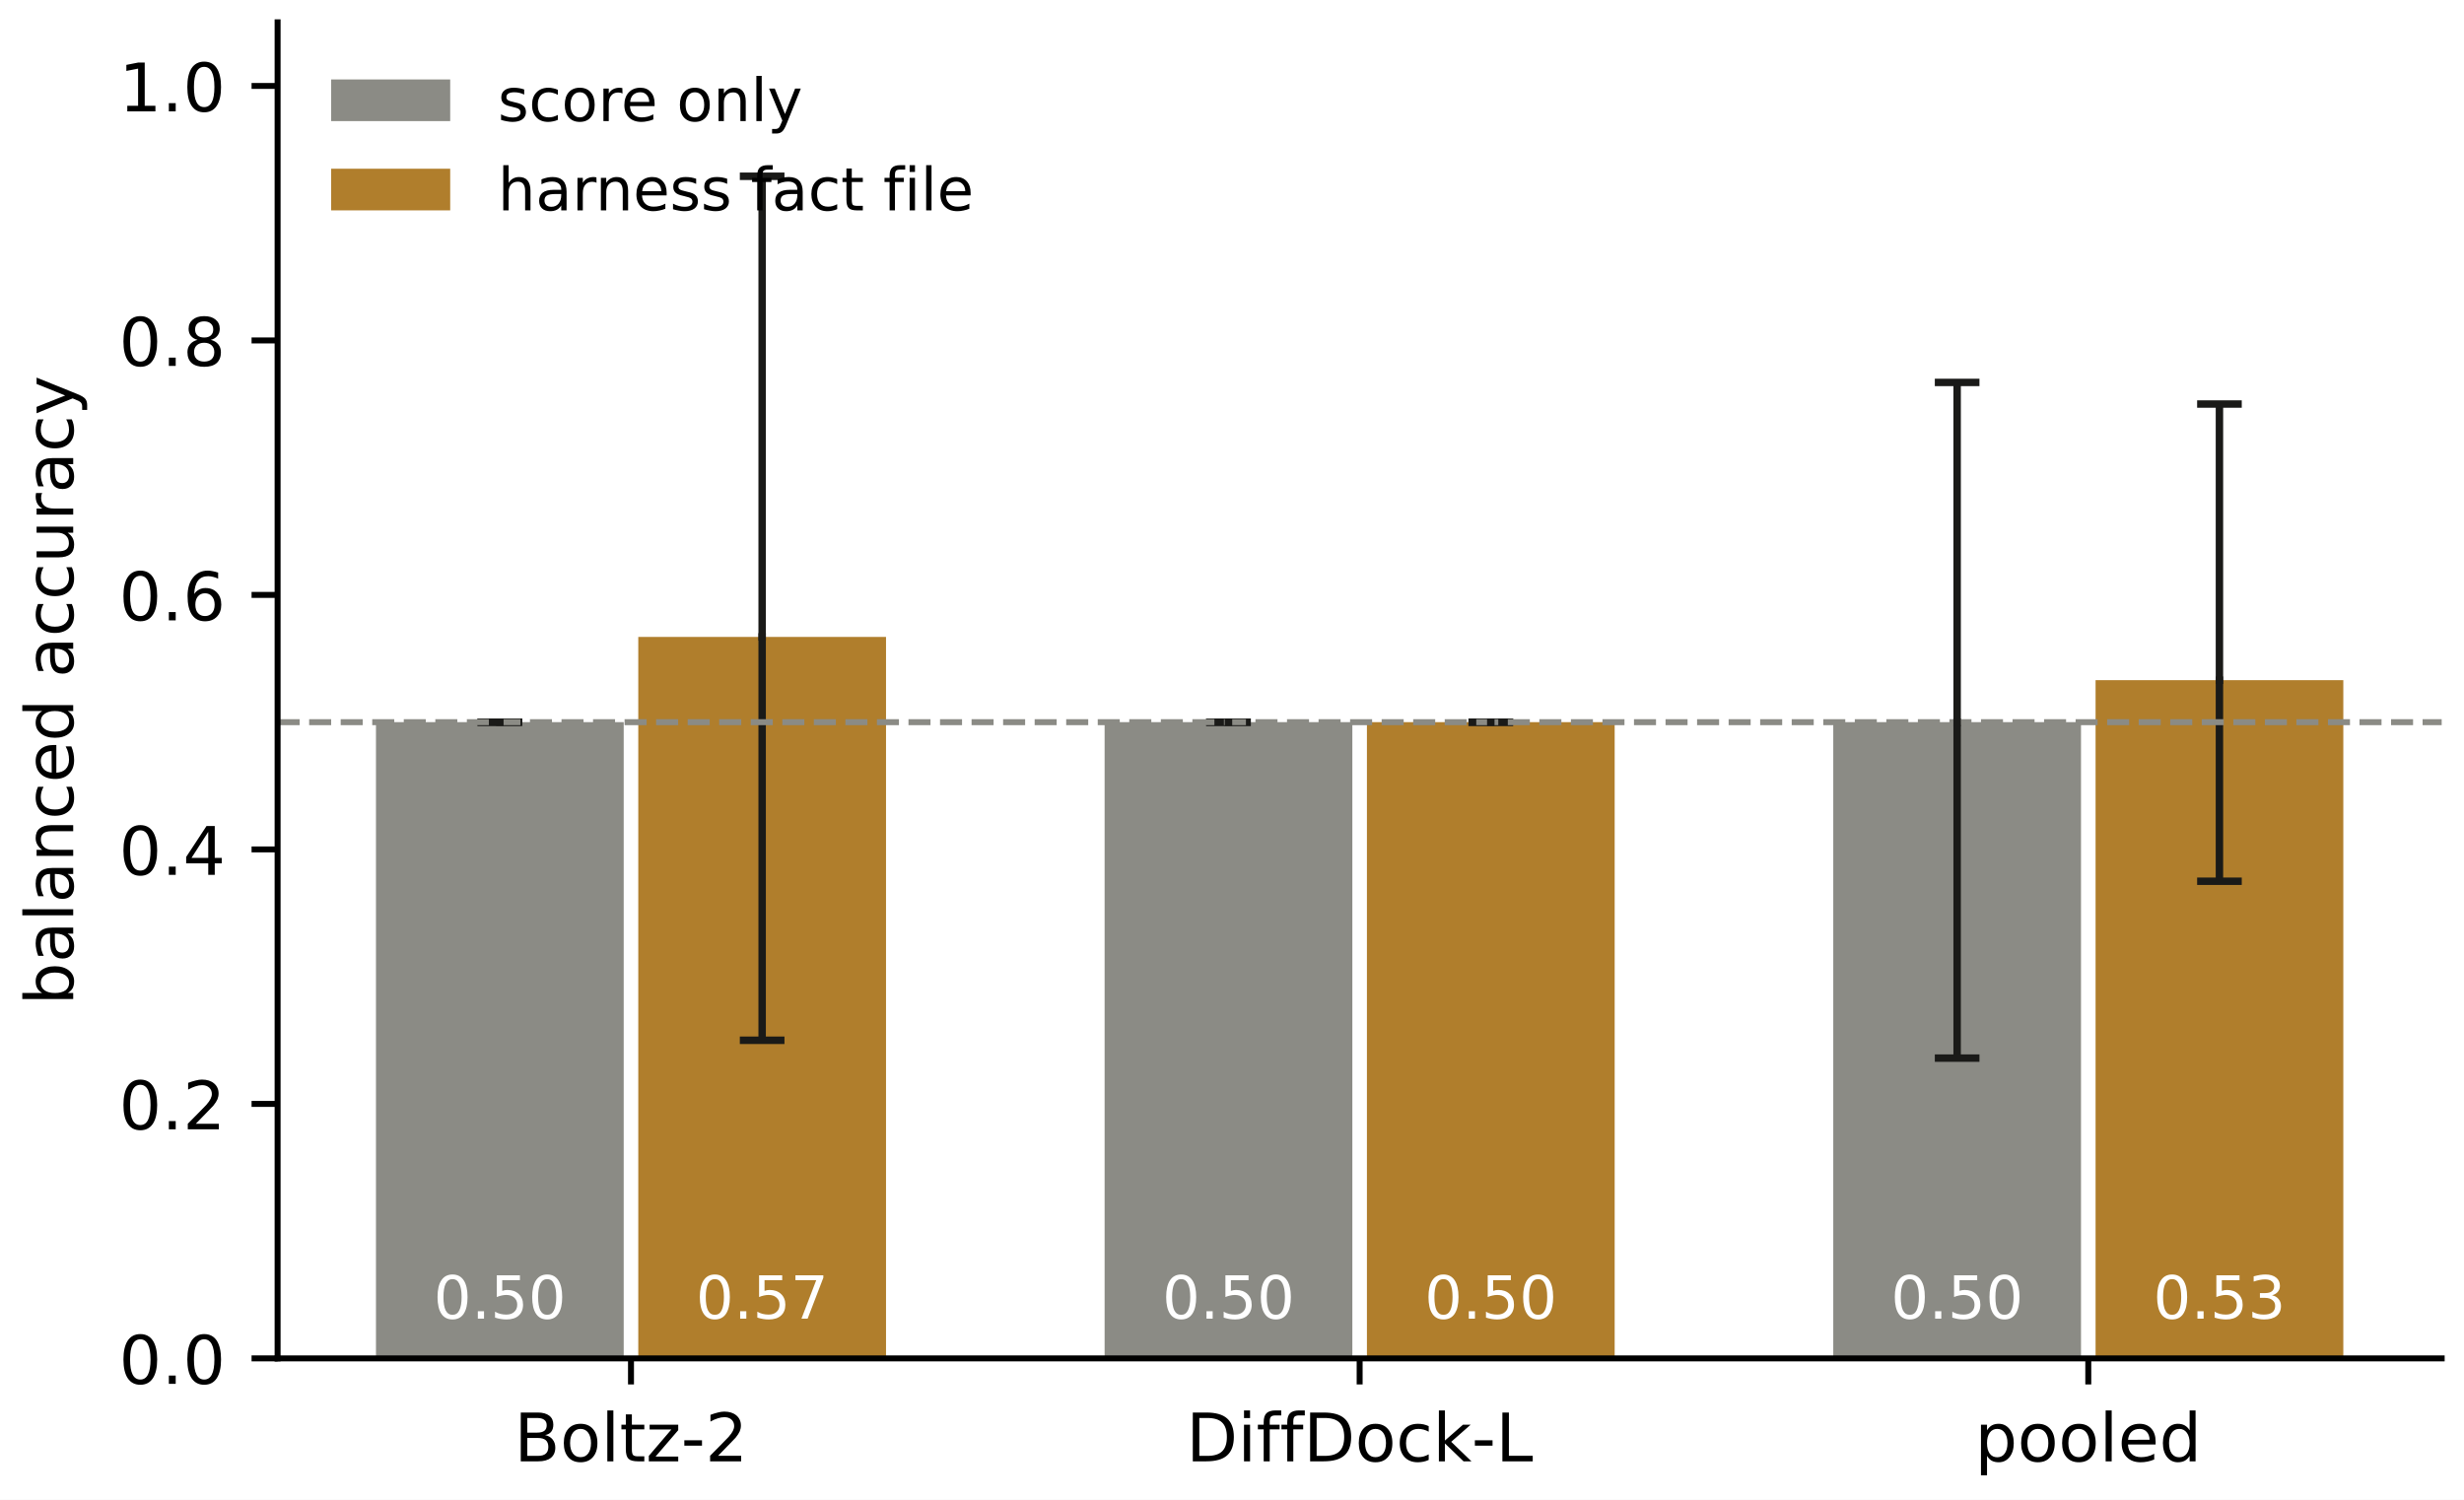
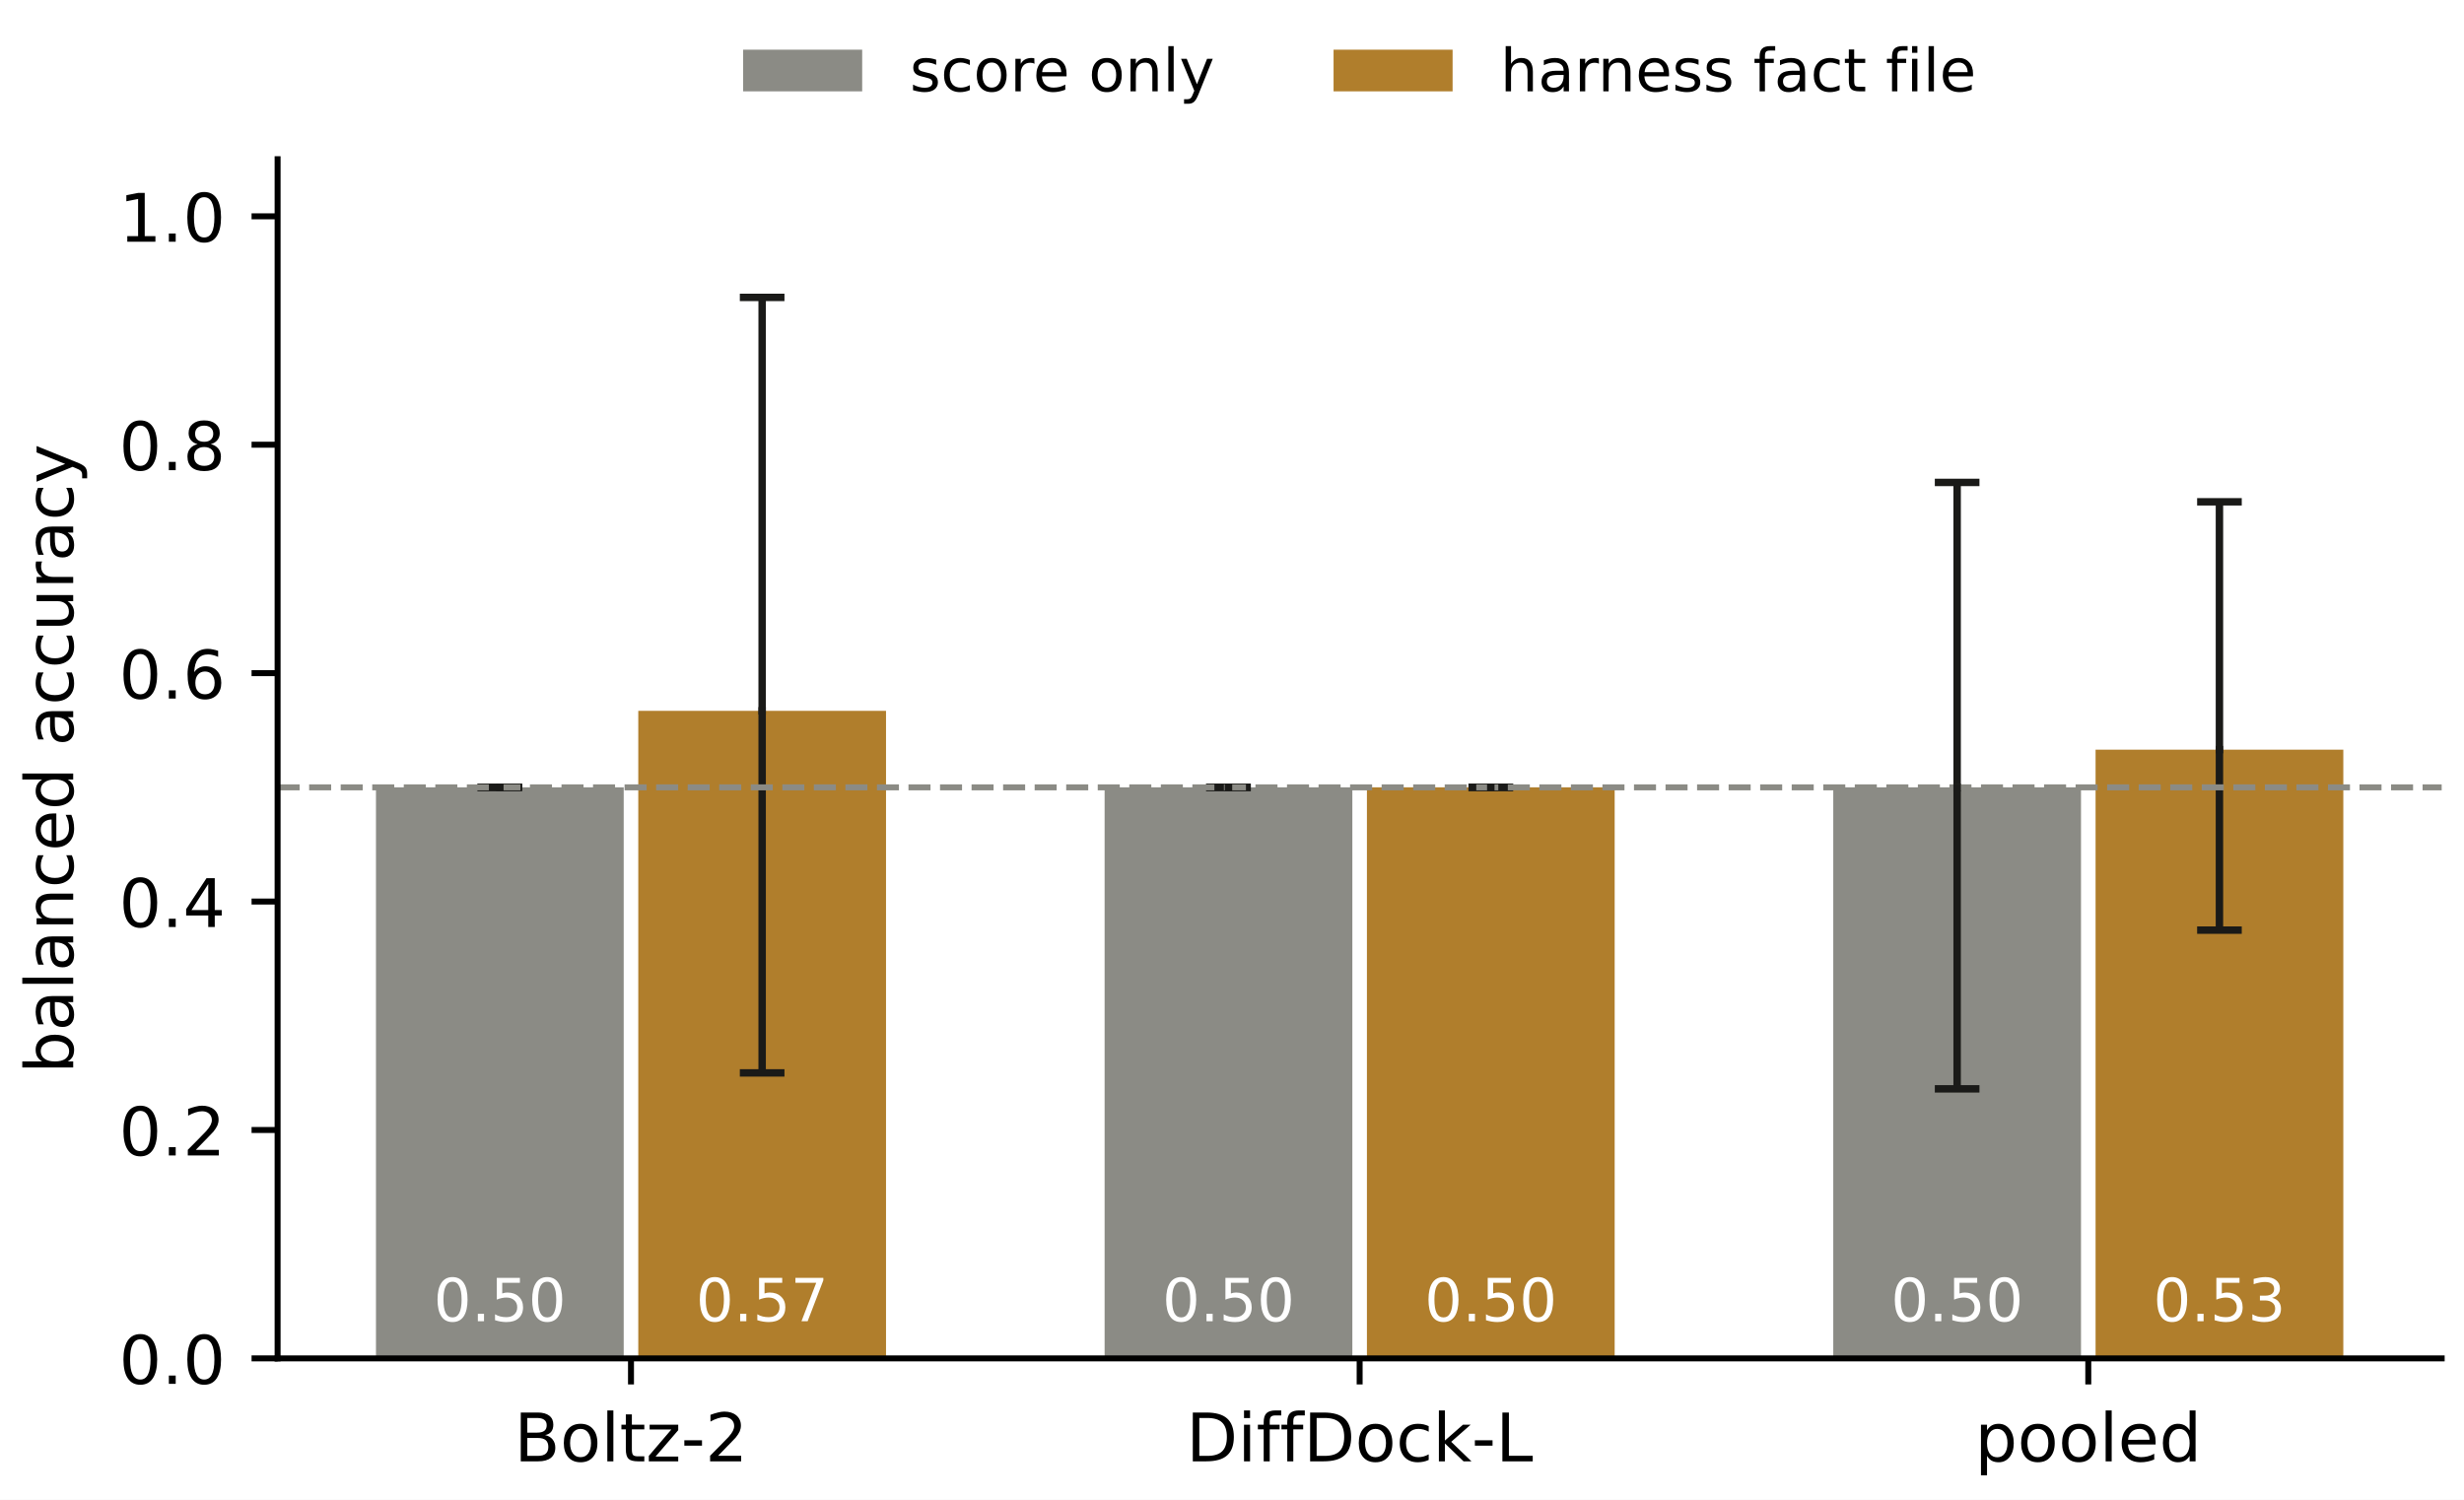
<svg xmlns="http://www.w3.org/2000/svg" xmlns:xlink="http://www.w3.org/1999/xlink" width="331.2pt" height="201.6pt" viewBox="0 0 331.2 201.6" version="1.1">
  <defs>
    <style type="text/css">*{stroke-linejoin: round; stroke-linecap: butt}</style>
  </defs>
  <g id="figure_1">
    <g id="patch_1">
      <path d="M 0 201.6  L 331.2 201.6  L 331.2 0  L 0 0  z " style="fill: #ffffff" />
    </g>
    <g id="axes_1">
      <g id="patch_2">
-         <path d="M 37.314 182.599  L 328.2 182.599  L 328.2 3  L 37.314 3  z " style="fill: #ffffff" />
+         <path d="M 37.314 182.599  L 328.2 182.599  L 328.2 21.401  L 37.314 21.401  z " style="fill: #ffffff" />
      </g>
      <g id="patch_3">
-         <path d="M 50.536 182.599  L 83.836 182.599  L 83.836 97.076  L 50.536 97.076  z " clip-path="url(#p65d162282e)" style="fill: #8b8b85" />
+         <path d="M 50.536 182.599  L 83.836 182.599  L 83.836 105.838  L 50.536 105.838  z " clip-path="url(#p24f1129c32)" style="fill: #8b8b85" />
      </g>
      <g id="patch_4">
-         <path d="M 85.795 182.599  L 119.095 182.599  L 119.095 85.616  L 85.795 85.616  z " clip-path="url(#p65d162282e)" style="fill: #b07e2c" />
+         <path d="M 85.795 182.599  L 119.095 182.599  L 119.095 95.552  L 85.795 95.552  z " clip-path="url(#p24f1129c32)" style="fill: #b07e2c" />
      </g>
      <g id="patch_5">
-         <path d="M 148.477 182.599  L 181.777 182.599  L 181.777 97.076  L 148.477 97.076  z " clip-path="url(#p65d162282e)" style="fill: #8b8b85" />
+         <path d="M 148.477 182.599  L 181.777 182.599  L 181.777 105.838  L 148.477 105.838  z " clip-path="url(#p24f1129c32)" style="fill: #8b8b85" />
      </g>
      <g id="patch_6">
-         <path d="M 183.736 182.599  L 217.036 182.599  L 217.036 97.076  L 183.736 97.076  z " clip-path="url(#p65d162282e)" style="fill: #b07e2c" />
+         <path d="M 183.736 182.599  L 217.036 182.599  L 217.036 105.838  L 183.736 105.838  z " clip-path="url(#p24f1129c32)" style="fill: #b07e2c" />
      </g>
      <g id="patch_7">
-         <path d="M 246.419 182.599  L 279.719 182.599  L 279.719 97.076  L 246.419 97.076  z " clip-path="url(#p65d162282e)" style="fill: #8b8b85" />
+         <path d="M 246.419 182.599  L 279.719 182.599  L 279.719 105.838  L 246.419 105.838  z " clip-path="url(#p24f1129c32)" style="fill: #8b8b85" />
      </g>
      <g id="patch_8">
-         <path d="M 281.678 182.599  L 314.978 182.599  L 314.978 91.431  L 281.678 91.431  z " clip-path="url(#p65d162282e)" style="fill: #b07e2c" />
+         <path d="M 281.678 182.599  L 314.978 182.599  L 314.978 100.772  L 281.678 100.772  z " clip-path="url(#p24f1129c32)" style="fill: #b07e2c" />
      </g>
      <g id="matplotlib.axis_1">
        <g id="xtick_1">
          <g id="line2d_1">
            <defs>
              <path id="m888860991e" d="M 0 0  L 0 3.5  " style="stroke: #000000; stroke-width: 0.8" />
            </defs>
            <g>
              <use xlink:href="#m888860991e" x="84.815" y="182.599" style="stroke: #000000; stroke-width: 0.8" />
            </g>
          </g>
          <g id="text_1">
            <text style="font-size: 9px; font-family: 'DejaVu Sans'; text-anchor: middle" x="84.815" y="196.438" transform="rotate(-0 84.81534 196.4377)">Boltz-2</text>
          </g>
        </g>
        <g id="xtick_2">
          <g id="line2d_2">
            <g>
              <use xlink:href="#m888860991e" x="182.757" y="182.599" style="stroke: #000000; stroke-width: 0.8" />
            </g>
          </g>
          <g id="text_2">
            <text style="font-size: 9px; font-family: 'DejaVu Sans'; text-anchor: middle" x="182.757" y="196.438" transform="rotate(-0 182.7568 196.4377)">DiffDock-L</text>
          </g>
        </g>
        <g id="xtick_3">
          <g id="line2d_3">
            <g>
              <use xlink:href="#m888860991e" x="280.698" y="182.599" style="stroke: #000000; stroke-width: 0.8" />
            </g>
          </g>
          <g id="text_3">
            <text style="font-size: 9px; font-family: 'DejaVu Sans'; text-anchor: middle" x="280.698" y="196.438" transform="rotate(-0 280.6982 196.4377)">pooled</text>
          </g>
        </g>
      </g>
      <g id="matplotlib.axis_2">
        <g id="ytick_1">
          <g id="line2d_4">
            <defs>
              <path id="m9c7fd201e3" d="M 0 0  L -3.5 0  " style="stroke: #000000; stroke-width: 0.8" />
            </defs>
            <g>
              <use xlink:href="#m9c7fd201e3" x="37.314" y="182.599" style="stroke: #000000; stroke-width: 0.8" />
            </g>
          </g>
          <g id="text_4">
            <text style="font-size: 9px; font-family: 'DejaVu Sans'; text-anchor: end" x="30.314" y="186.018" transform="rotate(-0 30.31376 186.018)">0.0</text>
          </g>
        </g>
        <g id="ytick_2">
          <g id="line2d_5">
            <g>
-               <use xlink:href="#m9c7fd201e3" x="37.314" y="148.39" style="stroke: #000000; stroke-width: 0.8" />
+               <use xlink:href="#m9c7fd201e3" x="37.314" y="151.895" style="stroke: #000000; stroke-width: 0.8" />
            </g>
          </g>
          <g id="text_5">
-             <text style="font-size: 9px; font-family: 'DejaVu Sans'; text-anchor: end" x="30.314" y="151.809" transform="rotate(-0 30.31376 151.8087)">0.2</text>
+             <text style="font-size: 9px; font-family: 'DejaVu Sans'; text-anchor: end" x="30.314" y="155.314" transform="rotate(-0 30.31376 155.3136)">0.2</text>
          </g>
        </g>
        <g id="ytick_3">
          <g id="line2d_6">
            <g>
-               <use xlink:href="#m9c7fd201e3" x="37.314" y="114.18" style="stroke: #000000; stroke-width: 0.8" />
+               <use xlink:href="#m9c7fd201e3" x="37.314" y="121.19" style="stroke: #000000; stroke-width: 0.8" />
            </g>
          </g>
          <g id="text_6">
-             <text style="font-size: 9px; font-family: 'DejaVu Sans'; text-anchor: end" x="30.314" y="117.599" transform="rotate(-0 30.31376 117.5994)">0.4</text>
+             <text style="font-size: 9px; font-family: 'DejaVu Sans'; text-anchor: end" x="30.314" y="124.609" transform="rotate(-0 30.31376 124.6092)">0.4</text>
          </g>
        </g>
        <g id="ytick_4">
          <g id="line2d_7">
            <g>
-               <use xlink:href="#m9c7fd201e3" x="37.314" y="79.971" style="stroke: #000000; stroke-width: 0.8" />
+               <use xlink:href="#m9c7fd201e3" x="37.314" y="90.486" style="stroke: #000000; stroke-width: 0.8" />
            </g>
          </g>
          <g id="text_7">
-             <text style="font-size: 9px; font-family: 'DejaVu Sans'; text-anchor: end" x="30.314" y="83.39" transform="rotate(-0 30.31376 83.39011)">0.6</text>
+             <text style="font-size: 9px; font-family: 'DejaVu Sans'; text-anchor: end" x="30.314" y="93.905" transform="rotate(-0 30.31376 93.90475)">0.6</text>
          </g>
        </g>
        <g id="ytick_5">
          <g id="line2d_8">
            <g>
-               <use xlink:href="#m9c7fd201e3" x="37.314" y="45.762" style="stroke: #000000; stroke-width: 0.8" />
+               <use xlink:href="#m9c7fd201e3" x="37.314" y="59.781" style="stroke: #000000; stroke-width: 0.8" />
            </g>
          </g>
          <g id="text_8">
-             <text style="font-size: 9px; font-family: 'DejaVu Sans'; text-anchor: end" x="30.314" y="49.181" transform="rotate(-0 30.31376 49.18081)">0.8</text>
+             <text style="font-size: 9px; font-family: 'DejaVu Sans'; text-anchor: end" x="30.314" y="63.2" transform="rotate(-0 30.31376 63.20033)">0.8</text>
          </g>
        </g>
        <g id="ytick_6">
          <g id="line2d_9">
            <g>
-               <use xlink:href="#m9c7fd201e3" x="37.314" y="11.553" style="stroke: #000000; stroke-width: 0.8" />
+               <use xlink:href="#m9c7fd201e3" x="37.314" y="29.077" style="stroke: #000000; stroke-width: 0.8" />
            </g>
          </g>
          <g id="text_9">
-             <text style="font-size: 9px; font-family: 'DejaVu Sans'; text-anchor: end" x="30.314" y="14.972" transform="rotate(-0 30.31376 14.97151)">1.0</text>
+             <text style="font-size: 9px; font-family: 'DejaVu Sans'; text-anchor: end" x="30.314" y="32.496" transform="rotate(-0 30.31376 32.49591)">1.0</text>
          </g>
        </g>
        <g id="text_10">
-           <text style="font-size: 9px; font-family: 'DejaVu Sans'; text-anchor: middle" x="9.839" y="92.8" transform="rotate(-90 9.838834 92.79965)">balanced accuracy</text>
+           <text style="font-size: 9px; font-family: 'DejaVu Sans'; text-anchor: middle" x="9.839" y="102" transform="rotate(-90 9.838834 102)">balanced accuracy</text>
        </g>
      </g>
      <g id="LineCollection_1">
-         <path d="M 67.186 97.076  L 67.186 97.076  " clip-path="url(#p65d162282e)" style="fill: none; stroke: #1a1a18" />
+         <path d="M 67.186 105.838  L 67.186 105.838  " clip-path="url(#p24f1129c32)" style="fill: none; stroke: #1a1a18" />
      </g>
      <g id="line2d_10">
        <defs>
          <path id="mfa8b9734a6" d="M 3 0  L -3 -0  " style="stroke: #1a1a18" />
        </defs>
-         <g clip-path="url(#p65d162282e)">
-           <use xlink:href="#mfa8b9734a6" x="67.186" y="97.076" style="fill: #1a1a18; stroke: #1a1a18" />
+         <g clip-path="url(#p24f1129c32)">
+           <use xlink:href="#mfa8b9734a6" x="67.186" y="105.838" style="fill: #1a1a18; stroke: #1a1a18" />
        </g>
      </g>
      <g id="line2d_11">
-         <g clip-path="url(#p65d162282e)">
-           <use xlink:href="#mfa8b9734a6" x="67.186" y="97.076" style="fill: #1a1a18; stroke: #1a1a18" />
+         <g clip-path="url(#p24f1129c32)">
+           <use xlink:href="#mfa8b9734a6" x="67.186" y="105.838" style="fill: #1a1a18; stroke: #1a1a18" />
        </g>
      </g>
      <g id="LineCollection_2">
-         <path d="M 102.445 139.837  L 102.445 23.697  " clip-path="url(#p65d162282e)" style="fill: none; stroke: #1a1a18" />
+         <path d="M 102.445 144.219  L 102.445 39.977  " clip-path="url(#p24f1129c32)" style="fill: none; stroke: #1a1a18" />
      </g>
      <g id="line2d_12">
-         <g clip-path="url(#p65d162282e)">
-           <use xlink:href="#mfa8b9734a6" x="102.445" y="139.837" style="fill: #1a1a18; stroke: #1a1a18" />
+         <g clip-path="url(#p24f1129c32)">
+           <use xlink:href="#mfa8b9734a6" x="102.445" y="144.219" style="fill: #1a1a18; stroke: #1a1a18" />
        </g>
      </g>
      <g id="line2d_13">
-         <g clip-path="url(#p65d162282e)">
-           <use xlink:href="#mfa8b9734a6" x="102.445" y="23.697" style="fill: #1a1a18; stroke: #1a1a18" />
+         <g clip-path="url(#p24f1129c32)">
+           <use xlink:href="#mfa8b9734a6" x="102.445" y="39.977" style="fill: #1a1a18; stroke: #1a1a18" />
        </g>
      </g>
      <g id="LineCollection_3">
-         <path d="M 165.127 97.076  L 165.127 97.076  " clip-path="url(#p65d162282e)" style="fill: none; stroke: #1a1a18" />
+         <path d="M 165.127 105.838  L 165.127 105.838  " clip-path="url(#p24f1129c32)" style="fill: none; stroke: #1a1a18" />
      </g>
      <g id="line2d_14">
-         <g clip-path="url(#p65d162282e)">
-           <use xlink:href="#mfa8b9734a6" x="165.127" y="97.076" style="fill: #1a1a18; stroke: #1a1a18" />
+         <g clip-path="url(#p24f1129c32)">
+           <use xlink:href="#mfa8b9734a6" x="165.127" y="105.838" style="fill: #1a1a18; stroke: #1a1a18" />
        </g>
      </g>
      <g id="line2d_15">
-         <g clip-path="url(#p65d162282e)">
-           <use xlink:href="#mfa8b9734a6" x="165.127" y="97.076" style="fill: #1a1a18; stroke: #1a1a18" />
+         <g clip-path="url(#p24f1129c32)">
+           <use xlink:href="#mfa8b9734a6" x="165.127" y="105.838" style="fill: #1a1a18; stroke: #1a1a18" />
        </g>
      </g>
      <g id="LineCollection_4">
-         <path d="M 200.386 97.076  L 200.386 97.076  " clip-path="url(#p65d162282e)" style="fill: none; stroke: #1a1a18" />
+         <path d="M 200.386 105.838  L 200.386 105.838  " clip-path="url(#p24f1129c32)" style="fill: none; stroke: #1a1a18" />
      </g>
      <g id="line2d_16">
-         <g clip-path="url(#p65d162282e)">
-           <use xlink:href="#mfa8b9734a6" x="200.386" y="97.076" style="fill: #1a1a18; stroke: #1a1a18" />
+         <g clip-path="url(#p24f1129c32)">
+           <use xlink:href="#mfa8b9734a6" x="200.386" y="105.838" style="fill: #1a1a18; stroke: #1a1a18" />
        </g>
      </g>
      <g id="line2d_17">
-         <g clip-path="url(#p65d162282e)">
-           <use xlink:href="#mfa8b9734a6" x="200.386" y="97.076" style="fill: #1a1a18; stroke: #1a1a18" />
+         <g clip-path="url(#p24f1129c32)">
+           <use xlink:href="#mfa8b9734a6" x="200.386" y="105.838" style="fill: #1a1a18; stroke: #1a1a18" />
        </g>
      </g>
      <g id="LineCollection_5">
-         <path d="M 263.069 142.232  L 263.069 51.406  " clip-path="url(#p65d162282e)" style="fill: none; stroke: #1a1a18" />
+         <path d="M 263.069 146.368  L 263.069 64.848  " clip-path="url(#p24f1129c32)" style="fill: none; stroke: #1a1a18" />
      </g>
      <g id="line2d_18">
-         <g clip-path="url(#p65d162282e)">
-           <use xlink:href="#mfa8b9734a6" x="263.069" y="142.232" style="fill: #1a1a18; stroke: #1a1a18" />
+         <g clip-path="url(#p24f1129c32)">
+           <use xlink:href="#mfa8b9734a6" x="263.069" y="146.368" style="fill: #1a1a18; stroke: #1a1a18" />
        </g>
      </g>
      <g id="line2d_19">
-         <g clip-path="url(#p65d162282e)">
-           <use xlink:href="#mfa8b9734a6" x="263.069" y="51.406" style="fill: #1a1a18; stroke: #1a1a18" />
+         <g clip-path="url(#p24f1129c32)">
+           <use xlink:href="#mfa8b9734a6" x="263.069" y="64.848" style="fill: #1a1a18; stroke: #1a1a18" />
        </g>
      </g>
      <g id="LineCollection_6">
-         <path d="M 298.328 118.457  L 298.328 54.314  " clip-path="url(#p65d162282e)" style="fill: none; stroke: #1a1a18" />
+         <path d="M 298.328 125.028  L 298.328 67.457  " clip-path="url(#p24f1129c32)" style="fill: none; stroke: #1a1a18" />
      </g>
      <g id="line2d_20">
-         <g clip-path="url(#p65d162282e)">
-           <use xlink:href="#mfa8b9734a6" x="298.328" y="118.457" style="fill: #1a1a18; stroke: #1a1a18" />
+         <g clip-path="url(#p24f1129c32)">
+           <use xlink:href="#mfa8b9734a6" x="298.328" y="125.028" style="fill: #1a1a18; stroke: #1a1a18" />
        </g>
      </g>
      <g id="line2d_21">
-         <g clip-path="url(#p65d162282e)">
-           <use xlink:href="#mfa8b9734a6" x="298.328" y="54.314" style="fill: #1a1a18; stroke: #1a1a18" />
+         <g clip-path="url(#p24f1129c32)">
+           <use xlink:href="#mfa8b9734a6" x="298.328" y="67.457" style="fill: #1a1a18; stroke: #1a1a18" />
        </g>
      </g>
      <g id="line2d_22">
-         <path d="M 37.314 97.076  L 328.2 97.076  " clip-path="url(#p65d162282e)" style="fill: none; stroke-dasharray: 2.96,1.28; stroke-dashoffset: 0; stroke: #8b8b85; stroke-width: 0.8" />
+         <path d="M 37.314 105.838  L 328.2 105.838  " clip-path="url(#p24f1129c32)" style="fill: none; stroke-dasharray: 2.96,1.28; stroke-dashoffset: 0; stroke: #8b8b85; stroke-width: 0.8" />
      </g>
      <g id="line2d_23">
-         <path d="M 67.186 97.076  " clip-path="url(#p65d162282e)" style="fill: none; stroke: #1a1a18; stroke-linecap: square" />
+         <path d="M 67.186 105.838  " clip-path="url(#p24f1129c32)" style="fill: none; stroke: #1a1a18; stroke-linecap: square" />
      </g>
      <g id="line2d_24">
-         <path d="M 102.445 85.616  " clip-path="url(#p65d162282e)" style="fill: none; stroke: #1a1a18; stroke-linecap: square" />
+         <path d="M 102.445 95.552  " clip-path="url(#p24f1129c32)" style="fill: none; stroke: #1a1a18; stroke-linecap: square" />
      </g>
      <g id="line2d_25">
-         <path d="M 165.127 97.076  " clip-path="url(#p65d162282e)" style="fill: none; stroke: #1a1a18; stroke-linecap: square" />
+         <path d="M 165.127 105.838  " clip-path="url(#p24f1129c32)" style="fill: none; stroke: #1a1a18; stroke-linecap: square" />
      </g>
      <g id="line2d_26">
-         <path d="M 200.386 97.076  " clip-path="url(#p65d162282e)" style="fill: none; stroke: #1a1a18; stroke-linecap: square" />
+         <path d="M 200.386 105.838  " clip-path="url(#p24f1129c32)" style="fill: none; stroke: #1a1a18; stroke-linecap: square" />
      </g>
      <g id="line2d_27">
-         <path d="M 263.069 97.076  " clip-path="url(#p65d162282e)" style="fill: none; stroke: #1a1a18; stroke-linecap: square" />
+         <path d="M 263.069 105.838  " clip-path="url(#p24f1129c32)" style="fill: none; stroke: #1a1a18; stroke-linecap: square" />
      </g>
      <g id="line2d_28">
-         <path d="M 298.328 91.431  " clip-path="url(#p65d162282e)" style="fill: none; stroke: #1a1a18; stroke-linecap: square" />
+         <path d="M 298.328 100.772  " clip-path="url(#p24f1129c32)" style="fill: none; stroke: #1a1a18; stroke-linecap: square" />
      </g>
      <g id="patch_9">
-         <path d="M 37.314 182.599  L 37.314 3  " style="fill: none; stroke: #000000; stroke-width: 0.8; stroke-linejoin: miter; stroke-linecap: square" />
+         <path d="M 37.314 182.599  L 37.314 21.401  " style="fill: none; stroke: #000000; stroke-width: 0.8; stroke-linejoin: miter; stroke-linecap: square" />
      </g>
      <g id="patch_10">
        <path d="M 37.314 182.599  L 328.2 182.599  " style="fill: none; stroke: #000000; stroke-width: 0.8; stroke-linejoin: miter; stroke-linecap: square" />
      </g>
      <g id="text_11">
-         <text style="font-size: 8px; font-family: 'DejaVu Sans'; text-anchor: middle; fill: #ffffff" x="67.186" y="177.256" transform="rotate(-0 67.18589 177.2563)">0.50</text>
+         <text style="font-size: 8px; font-family: 'DejaVu Sans'; text-anchor: middle; fill: #ffffff" x="67.186" y="177.607" transform="rotate(-0 67.18589 177.6067)">0.50</text>
      </g>
      <g id="text_12">
-         <text style="font-size: 8px; font-family: 'DejaVu Sans'; text-anchor: middle; fill: #ffffff" x="102.445" y="177.256" transform="rotate(-0 102.4448 177.2563)">0.57</text>
+         <text style="font-size: 8px; font-family: 'DejaVu Sans'; text-anchor: middle; fill: #ffffff" x="102.445" y="177.607" transform="rotate(-0 102.4448 177.6067)">0.57</text>
      </g>
      <g id="text_13">
-         <text style="font-size: 8px; font-family: 'DejaVu Sans'; text-anchor: middle; fill: #ffffff" x="165.127" y="177.256" transform="rotate(-0 165.1273 177.2563)">0.50</text>
+         <text style="font-size: 8px; font-family: 'DejaVu Sans'; text-anchor: middle; fill: #ffffff" x="165.127" y="177.607" transform="rotate(-0 165.1273 177.6067)">0.50</text>
      </g>
      <g id="text_14">
-         <text style="font-size: 8px; font-family: 'DejaVu Sans'; text-anchor: middle; fill: #ffffff" x="200.386" y="177.256" transform="rotate(-0 200.3862 177.2563)">0.50</text>
+         <text style="font-size: 8px; font-family: 'DejaVu Sans'; text-anchor: middle; fill: #ffffff" x="200.386" y="177.607" transform="rotate(-0 200.3862 177.6067)">0.50</text>
      </g>
      <g id="text_15">
-         <text style="font-size: 8px; font-family: 'DejaVu Sans'; text-anchor: middle; fill: #ffffff" x="263.069" y="177.256" transform="rotate(-0 263.0687 177.2563)">0.50</text>
+         <text style="font-size: 8px; font-family: 'DejaVu Sans'; text-anchor: middle; fill: #ffffff" x="263.069" y="177.607" transform="rotate(-0 263.0687 177.6067)">0.50</text>
      </g>
      <g id="text_16">
-         <text style="font-size: 8px; font-family: 'DejaVu Sans'; text-anchor: middle; fill: #ffffff" x="298.328" y="177.256" transform="rotate(-0 298.3276 177.2563)">0.53</text>
+         <text style="font-size: 8px; font-family: 'DejaVu Sans'; text-anchor: middle; fill: #ffffff" x="298.328" y="177.607" transform="rotate(-0 298.3276 177.6067)">0.53</text>
      </g>
      <g id="legend_1">
        <g id="patch_11">
-           <path d="M 44.514 16.279  L 60.514 16.279  L 60.514 10.679  L 44.514 10.679  z " style="fill: #8b8b85" />
+           <path d="M 99.891 12.279  L 115.891 12.279  L 115.891 6.679  L 99.891 6.679  z " style="fill: #8b8b85" />
        </g>
        <g id="text_17">
-           <text style="font-size: 8px; font-family: 'DejaVu Sans'; text-anchor: start" x="66.914" y="16.279" transform="rotate(-0 66.91376 16.27899)">score only</text>
+           <text style="font-size: 8px; font-family: 'DejaVu Sans'; text-anchor: start" x="122.291" y="12.279" transform="rotate(-0 122.2905 12.27899)">score only</text>
        </g>
        <g id="patch_12">
-           <path d="M 44.514 28.28  L 60.514 28.28  L 60.514 22.68  L 44.514 22.68  z " style="fill: #b07e2c" />
+           <path d="M 179.252 12.279  L 195.252 12.279  L 195.252 6.679  L 179.252 6.679  z " style="fill: #b07e2c" />
        </g>
        <g id="text_18">
-           <text style="font-size: 8px; font-family: 'DejaVu Sans'; text-anchor: start" x="66.914" y="28.28" transform="rotate(-0 66.91376 28.27961)">harness fact file</text>
+           <text style="font-size: 8px; font-family: 'DejaVu Sans'; text-anchor: start" x="201.652" y="12.279" transform="rotate(-0 201.6518 12.27899)">harness fact file</text>
        </g>
      </g>
    </g>
  </g>
  <defs>
-     <clipPath id="p65d162282e">
-       <rect x="37.314" y="3" width="290.886" height="179.599" />
+     <clipPath id="p24f1129c32">
+       <rect x="37.314" y="21.401" width="290.886" height="161.198" />
    </clipPath>
  </defs>
</svg>
